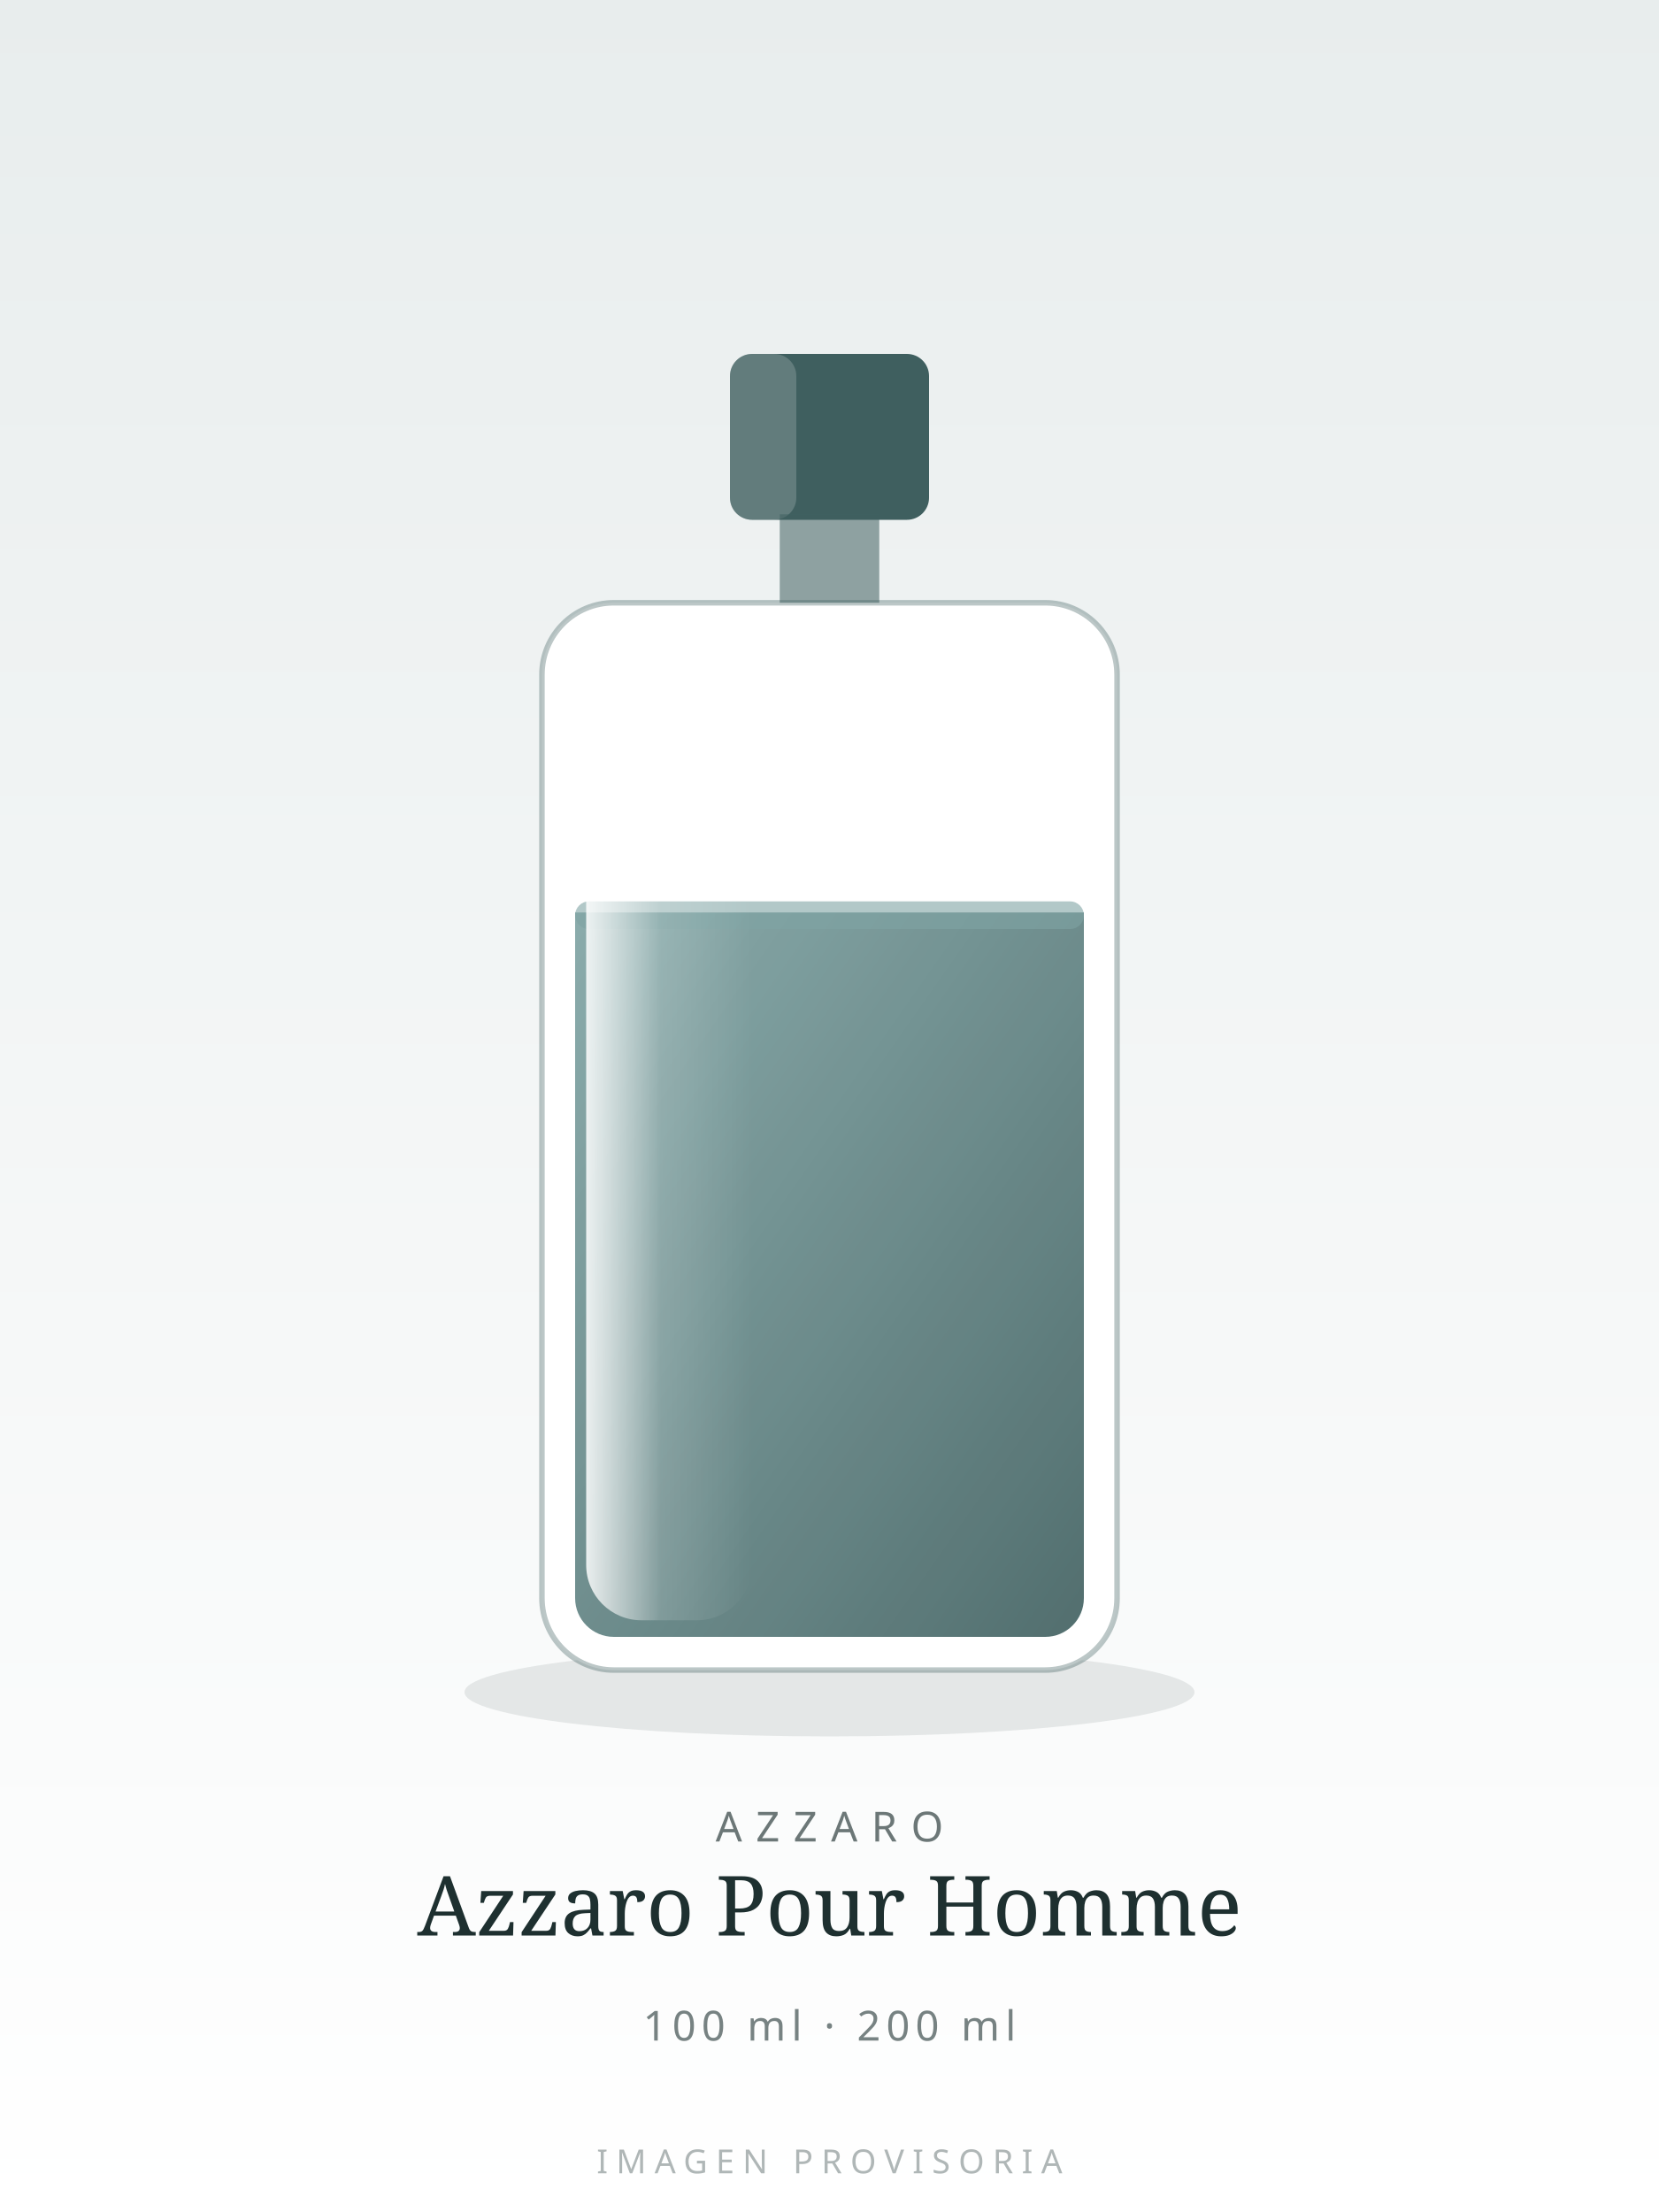
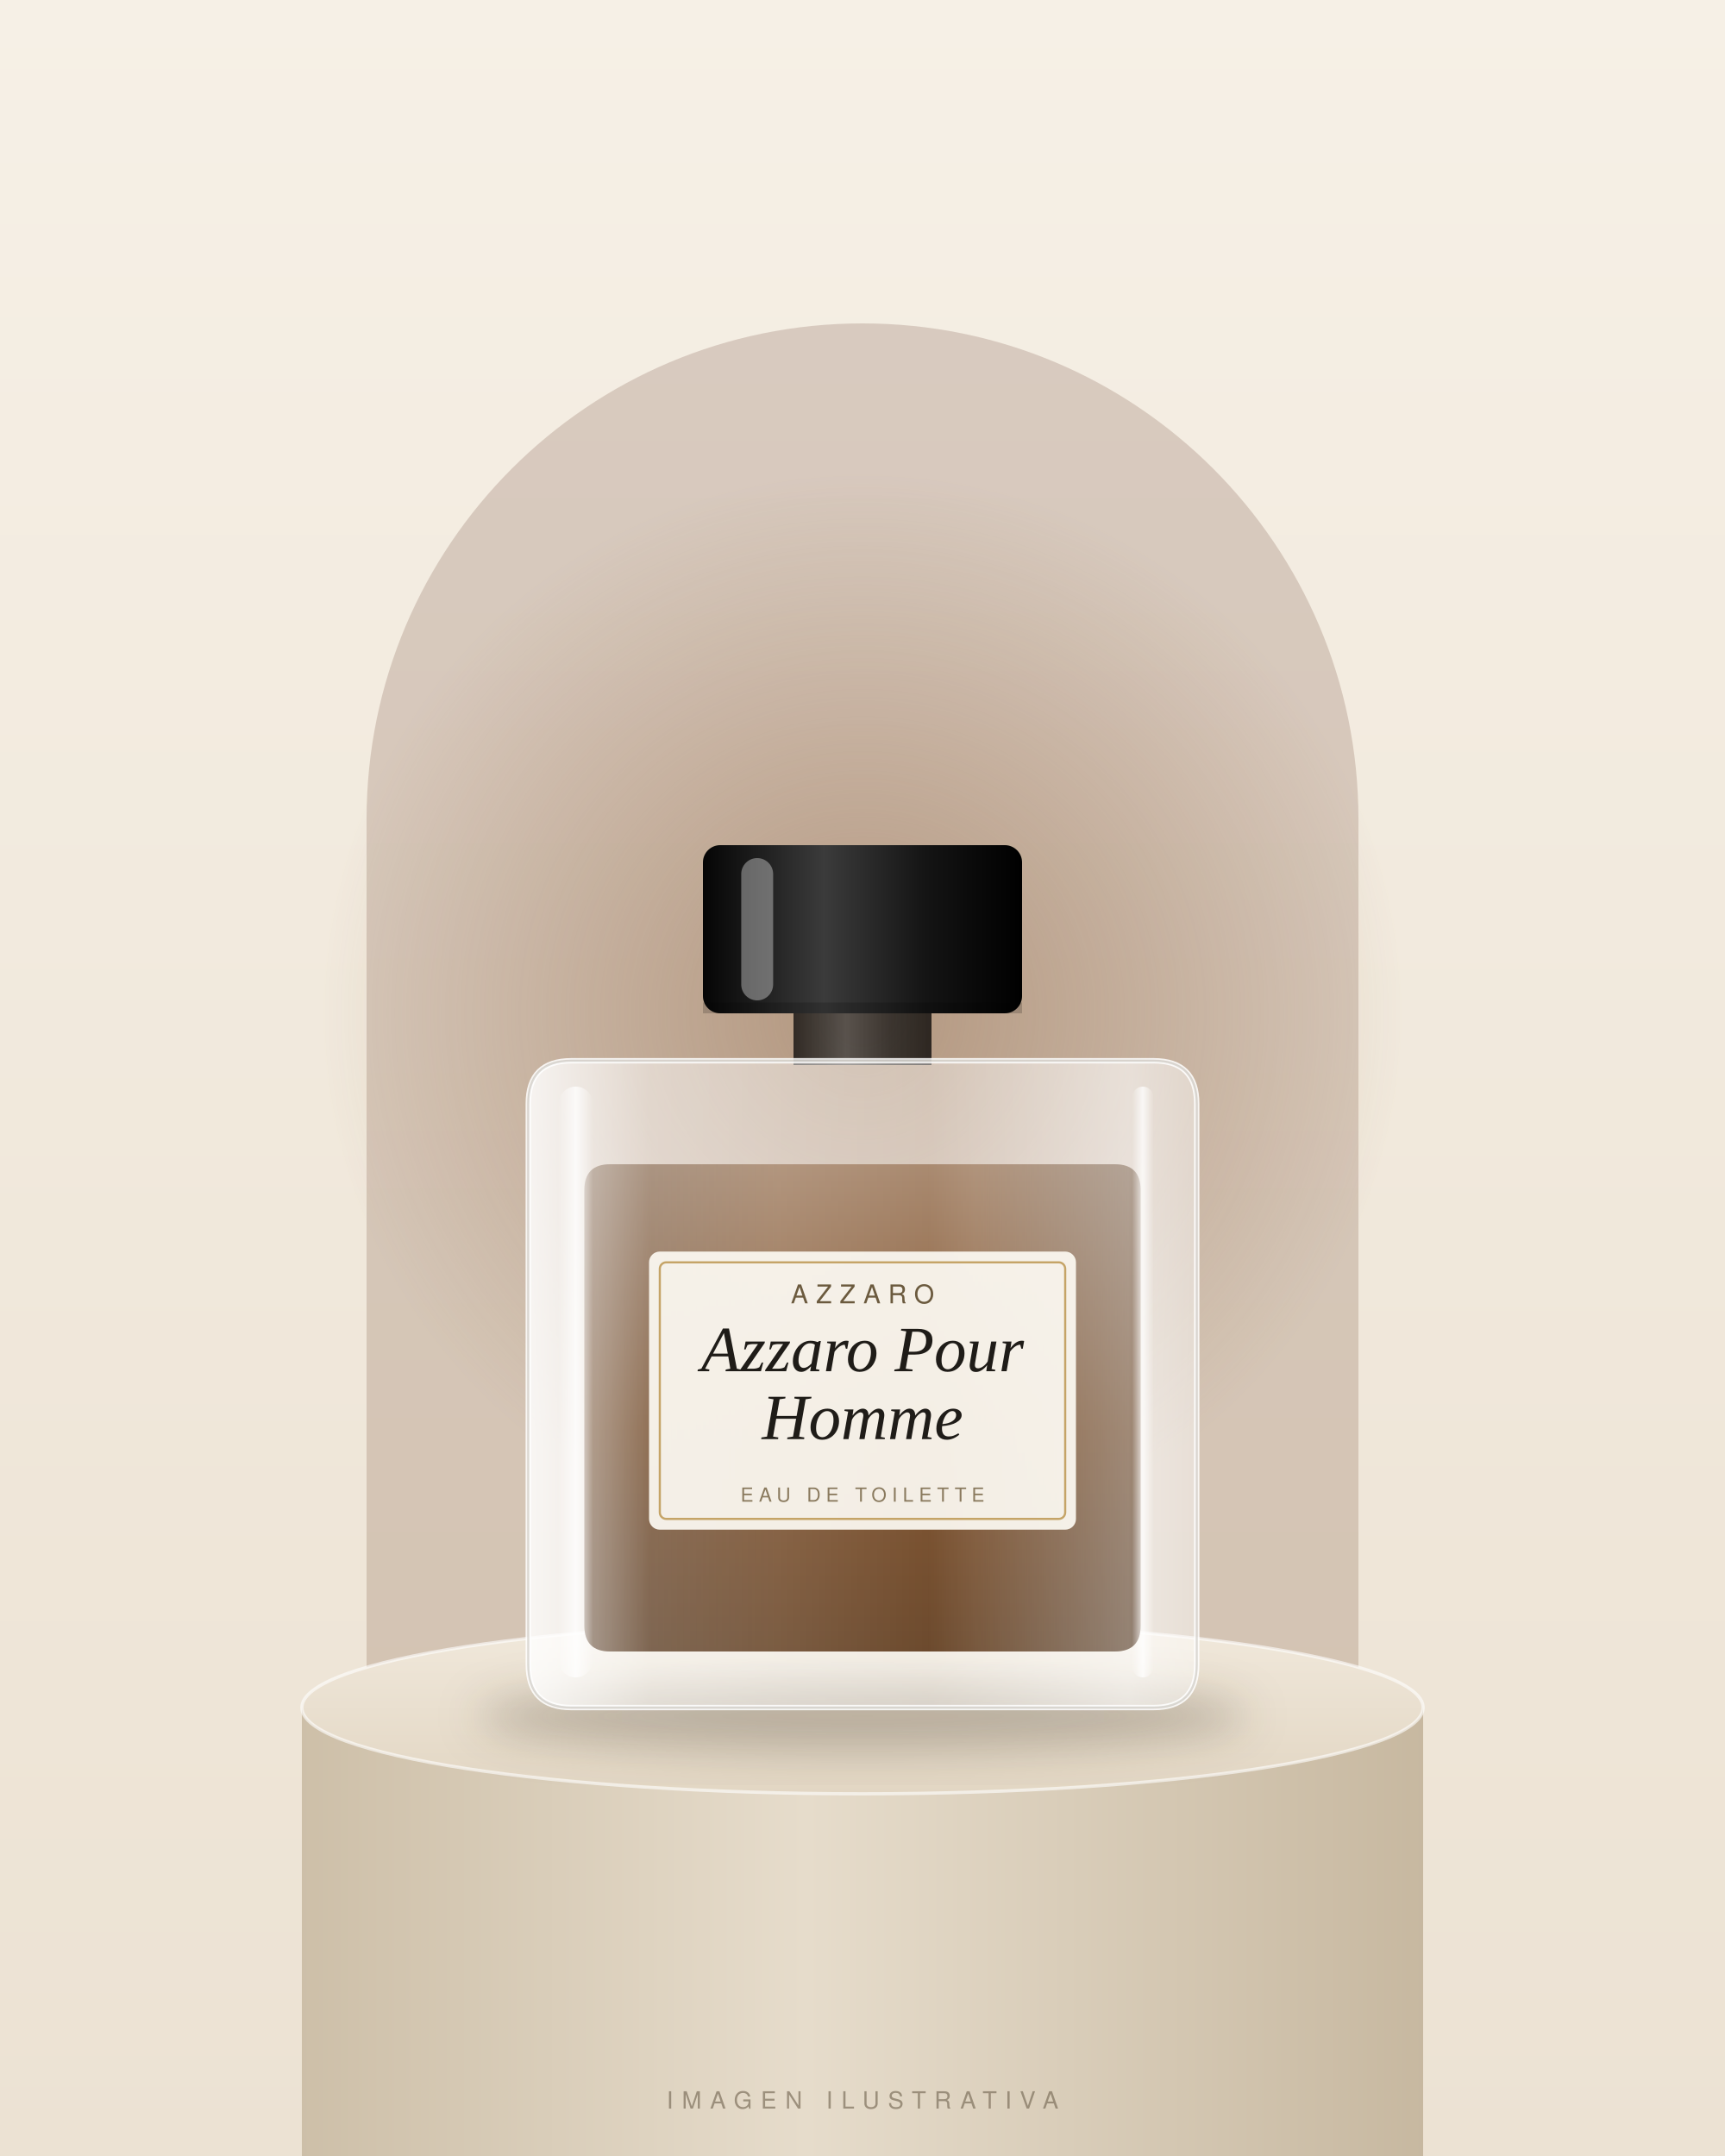
- <svg xmlns="http://www.w3.org/2000/svg" viewBox="0 0 600 800" width="600" height="800" role="img" aria-label="Azzaro Azzaro Pour Homme">
+ <svg xmlns="http://www.w3.org/2000/svg" viewBox="0 0 800 1000" width="800" height="1000" role="img" aria-label="Azzaro Azzaro Pour Homme">
  <defs>
    <linearGradient id="fondo" x1="0" y1="0" x2="0" y2="1">
-       <stop offset="0%" stop-color="#e8eded" />
-       <stop offset="100%" stop-color="#ffffff" />
+       <stop offset="0" stop-color="#f6f0e6" />
+       <stop offset="1" stop-color="#ece2d3" />
    </linearGradient>
-     <linearGradient id="liquido" x1="0" y1="0" x2="1" y2="1">
-       <stop offset="0%" stop-color="#7ea3a3" />
-       <stop offset="100%" stop-color="#3f5f5f" />
+     <linearGradient id="arco" x1="0" y1="0" x2="0" y2="1">
+       <stop offset="0" stop-color="#d8cabf" />
+       <stop offset="1" stop-color="#d4c4b3" />
+     </linearGradient>
+     <radialGradient id="halo" cx="0.5" cy="0.5" r="0.5">
+       <stop offset="0" stop-color="#956e4e" stop-opacity="0.55" />
+       <stop offset="1" stop-color="#956e4e" stop-opacity="0" />
+     </radialGradient>
+     <linearGradient id="podioCuerpo" x1="0" y1="0" x2="1" y2="0">
+       <stop offset="0" stop-color="#cdbfa8" />
+       <stop offset="0.45" stop-color="#e6dccb" />
+       <stop offset="1" stop-color="#c7b8a0" />
+     </linearGradient>
+     <linearGradient id="podioTapa" x1="0" y1="0" x2="0" y2="1">
+       <stop offset="0" stop-color="#f1e9dc" />
+       <stop offset="1" stop-color="#e2d6c3" />
+     </linearGradient>
+     <linearGradient id="liquido" x1="0" y1="0" x2="0" y2="1">
+       <stop offset="0" stop-color="#a28064" />
+       <stop offset="0.55" stop-color="#7a4a22" />
+       <stop offset="1" stop-color="#5f3a1b" />
+     </linearGradient>
+     <linearGradient id="liquidoLado" x1="0" y1="0" x2="1" y2="0">
+       <stop offset="0" stop-color="#000" stop-opacity="0.18" />
+       <stop offset="0.35" stop-color="#000" stop-opacity="0" />
+       <stop offset="0.7" stop-color="#000" stop-opacity="0" />
+       <stop offset="1" stop-color="#000" stop-opacity="0.22" />
+     </linearGradient>
+     <linearGradient id="vidrio" x1="0" y1="0" x2="1" y2="0">
+       <stop offset="0" stop-color="#ffffff" stop-opacity="0.75" />
+       <stop offset="0.18" stop-color="#ffffff" stop-opacity="0.25" />
+       <stop offset="0.6" stop-color="#ffffff" stop-opacity="0.08" />
+       <stop offset="0.9" stop-color="#ffffff" stop-opacity="0.4" />
+       <stop offset="1" stop-color="#ffffff" stop-opacity="0.15" />
    </linearGradient>
    <linearGradient id="brillo" x1="0" y1="0" x2="1" y2="0">
-       <stop offset="0%" stop-color="#ffffff" stop-opacity="0.85" />
-       <stop offset="45%" stop-color="#ffffff" stop-opacity="0.15" />
-       <stop offset="100%" stop-color="#ffffff" stop-opacity="0" />
+       <stop offset="0" stop-color="#ffffff" stop-opacity="0" />
+       <stop offset="0.5" stop-color="#ffffff" stop-opacity="0.85" />
+       <stop offset="1" stop-color="#ffffff" stop-opacity="0" />
    </linearGradient>
+     <linearGradient id="tapa" x1="0" y1="0" x2="1" y2="0">
+       <stop offset="0" stop-color="#050505" />
+       <stop offset="0.38" stop-color="#3b3b3b" />
+       <stop offset="0.7" stop-color="#141414" />
+       <stop offset="1" stop-color="#000000" />
+     </linearGradient>
+     <linearGradient id="caja" x1="0" y1="0" x2="1" y2="0">
+       <stop offset="0" stop-color="#141414" />
+       <stop offset="0.5" stop-color="#2c2a27" />
+       <stop offset="1" stop-color="#0d0d0d" />
+     </linearGradient>
+     <filter id="sombra" x="-50%" y="-50%" width="200%" height="200%">
+       <feGaussianBlur stdDeviation="10" />
+     </filter>
+     <filter id="sombraSuave" x="-50%" y="-50%" width="200%" height="200%">
+       <feGaussianBlur stdDeviation="22" />
+     </filter>
  </defs>
-   <rect width="600" height="800" fill="url(#fondo)" />
-   <ellipse cx="300" cy="612" rx="132" ry="16" fill="#1e3030" opacity="0.10" />
-   <rect x="264" y="128" width="72" height="60" rx="8" fill="#3f5f5f" />
-   <rect x="264" y="128" width="24" height="60" rx="8" fill="#ffffff" opacity="0.18" />
-   <rect x="282" y="186" width="36" height="34" fill="#3f5f5f" opacity="0.55" />
-   <rect x="196" y="218" width="208" height="386" rx="26" fill="#ffffff" />
-   <rect x="196" y="218" width="208" height="386" rx="26" fill="none" stroke="#3f5f5f" stroke-opacity="0.35" stroke-width="2" />
-   <path d="M 208 330 L 392 330 L 392 578 A 14 14 0 0 1 378 592 L 222 592 A 14 14 0 0 1 208 578 Z" fill="url(#liquido)" opacity="0.9" />
-   <rect x="208" y="326" width="184" height="10" rx="5" fill="#7ea3a3" opacity="0.6" />
-   <rect x="212" y="236" width="60" height="350" rx="20" fill="url(#brillo)" />
-   <text x="300" y="666" text-anchor="middle" font-family="system-ui, sans-serif" font-size="15" letter-spacing="5" fill="#1e3030" opacity="0.65">AZZARO</text>
-   <text x="300" y="700" text-anchor="middle" font-family="Georgia, serif" font-size="30" fill="#1e3030">Azzaro Pour Homme</text>
-   <text x="300" y="738" text-anchor="middle" font-family="system-ui, sans-serif" font-size="15" letter-spacing="2" fill="#1e3030" opacity="0.6">100 ml · 200 ml</text>
-   <text x="300" y="786" text-anchor="middle" font-family="system-ui, sans-serif" font-size="12" letter-spacing="3" fill="#1e3030" opacity="0.35">IMAGEN PROVISORIA</text>
+   <rect width="800" height="1000" fill="url(#fondo)" />
+   <path d="M170 792 L170 380 A230 230 0 0 1 630 380 L630 792 Z" fill="url(#arco)" />
+   <ellipse cx="400" cy="470" rx="250" ry="250" fill="url(#halo)" />
+   <rect x="140" y="792" width="520" height="208" fill="url(#podioCuerpo)" />
+   <ellipse cx="400" cy="792" rx="260" ry="40" fill="url(#podioTapa)" />
+   <ellipse cx="400" cy="792" rx="260" ry="40" fill="none" stroke="#fff" stroke-opacity="0.6" stroke-width="1.5" />
+   <ellipse cx="400" cy="796" rx="179" ry="16" fill="#3b2f1f" opacity="0.28" filter="url(#sombra)" />
+   <rect x="368" y="468" width="64" height="26" fill="url(#tapa)" opacity="0.75" />
+   <rect x="326" y="392" width="148" height="78" rx="8" fill="url(#tapa)" />
+   <rect x="343.76" y="398" width="14.8" height="66" rx="7.4" fill="#ffffff" opacity="0.35" />
+   <rect x="326" y="465" width="148" height="5" fill="#000" opacity="0.18" />
+   <clipPath id="c1">
+     <path d="M265 492 H535 Q555 492 555 512 V772 Q555 792 535 792 H265 Q245 792 245 772 V512 Q245 492 265 492 Z" />
+   </clipPath>
+   <path d="M265 492 H535 Q555 492 555 512 V772 Q555 792 535 792 H265 Q245 792 245 772 V512 Q245 492 265 492 Z" fill="#ffffff" fill-opacity="0.35" />
+   <path d="M283 540 H517 Q529 540 529 552 V754 Q529 766 517 766 H283 Q271 766 271 754 V552 Q271 540 283 540 Z" fill="url(#liquido)" />
+   <path d="M283 540 H517 Q529 540 529 552 V754 Q529 766 517 766 H283 Q271 766 271 754 V552 Q271 540 283 540 Z" fill="url(#liquidoLado)" />
+   <g clip-path="url(#c1)">
+     <path d="M265 492 H535 Q555 492 555 512 V772 Q555 792 535 792 H265 Q245 792 245 772 V512 Q245 492 265 492 Z" fill="url(#vidrio)" />
+   </g>
+   <path d="M265 492 H535 Q555 492 555 512 V772 Q555 792 535 792 H265 Q245 792 245 772 V512 Q245 492 265 492 Z" fill="none" stroke="#ffffff" stroke-opacity="0.85" stroke-width="2.5" />
+   <path d="M265 492 H535 Q555 492 555 512 V772 Q555 792 535 792 H265 Q245 792 245 772 V512 Q245 492 265 492 Z" fill="none" stroke="#4a3d2b" stroke-opacity="0.18" stroke-width="1" />
+   <g clip-path="url(#c1)">
+     <rect x="259" y="504" width="16" height="274" rx="8" fill="url(#brillo)" opacity="0.9" />
+   </g>
+   <g clip-path="url(#c1)">
+     <rect x="525" y="504" width="10" height="274" rx="5" fill="url(#brillo)" opacity="0.9" />
+   </g>
+   <g>
+     <rect x="301" y="580.5" width="198" height="129.0" rx="5" fill="#fbf7f0" fill-opacity="0.94" />
+     <rect x="306" y="585.5" width="188" height="119.0" rx="3" fill="none" stroke="#c5a467" stroke-width="1" />
+     <text x="400" y="604.5" text-anchor="middle" font-family="Jost, 'Segoe UI', Helvetica, Arial, sans-serif" font-size="12" letter-spacing="3.5" fill="#6b5a3e">AZZARO</text>
+     <text x="400" y="636.0" text-anchor="middle" font-family="'Cormorant Garamond', Georgia, 'Times New Roman', serif" font-style="italic" font-size="30.0" fill="#1f1c18">Azzaro Pour</text>
+     <text x="400" y="667.5" text-anchor="middle" font-family="'Cormorant Garamond', Georgia, 'Times New Roman', serif" font-style="italic" font-size="30.0" fill="#1f1c18">Homme</text>
+     <text x="400" y="696.5" text-anchor="middle" font-family="Jost, 'Segoe UI', Helvetica, Arial, sans-serif" font-size="9" letter-spacing="2.5" fill="#8a7a5e">EAU DE TOILETTE</text>
+   </g>
+   <text x="400" y="978" text-anchor="middle" font-family="Jost, 'Segoe UI', Helvetica, Arial, sans-serif" font-size="11" letter-spacing="4" fill="#7d705c" opacity="0.7">IMAGEN ILUSTRATIVA</text>
</svg>
